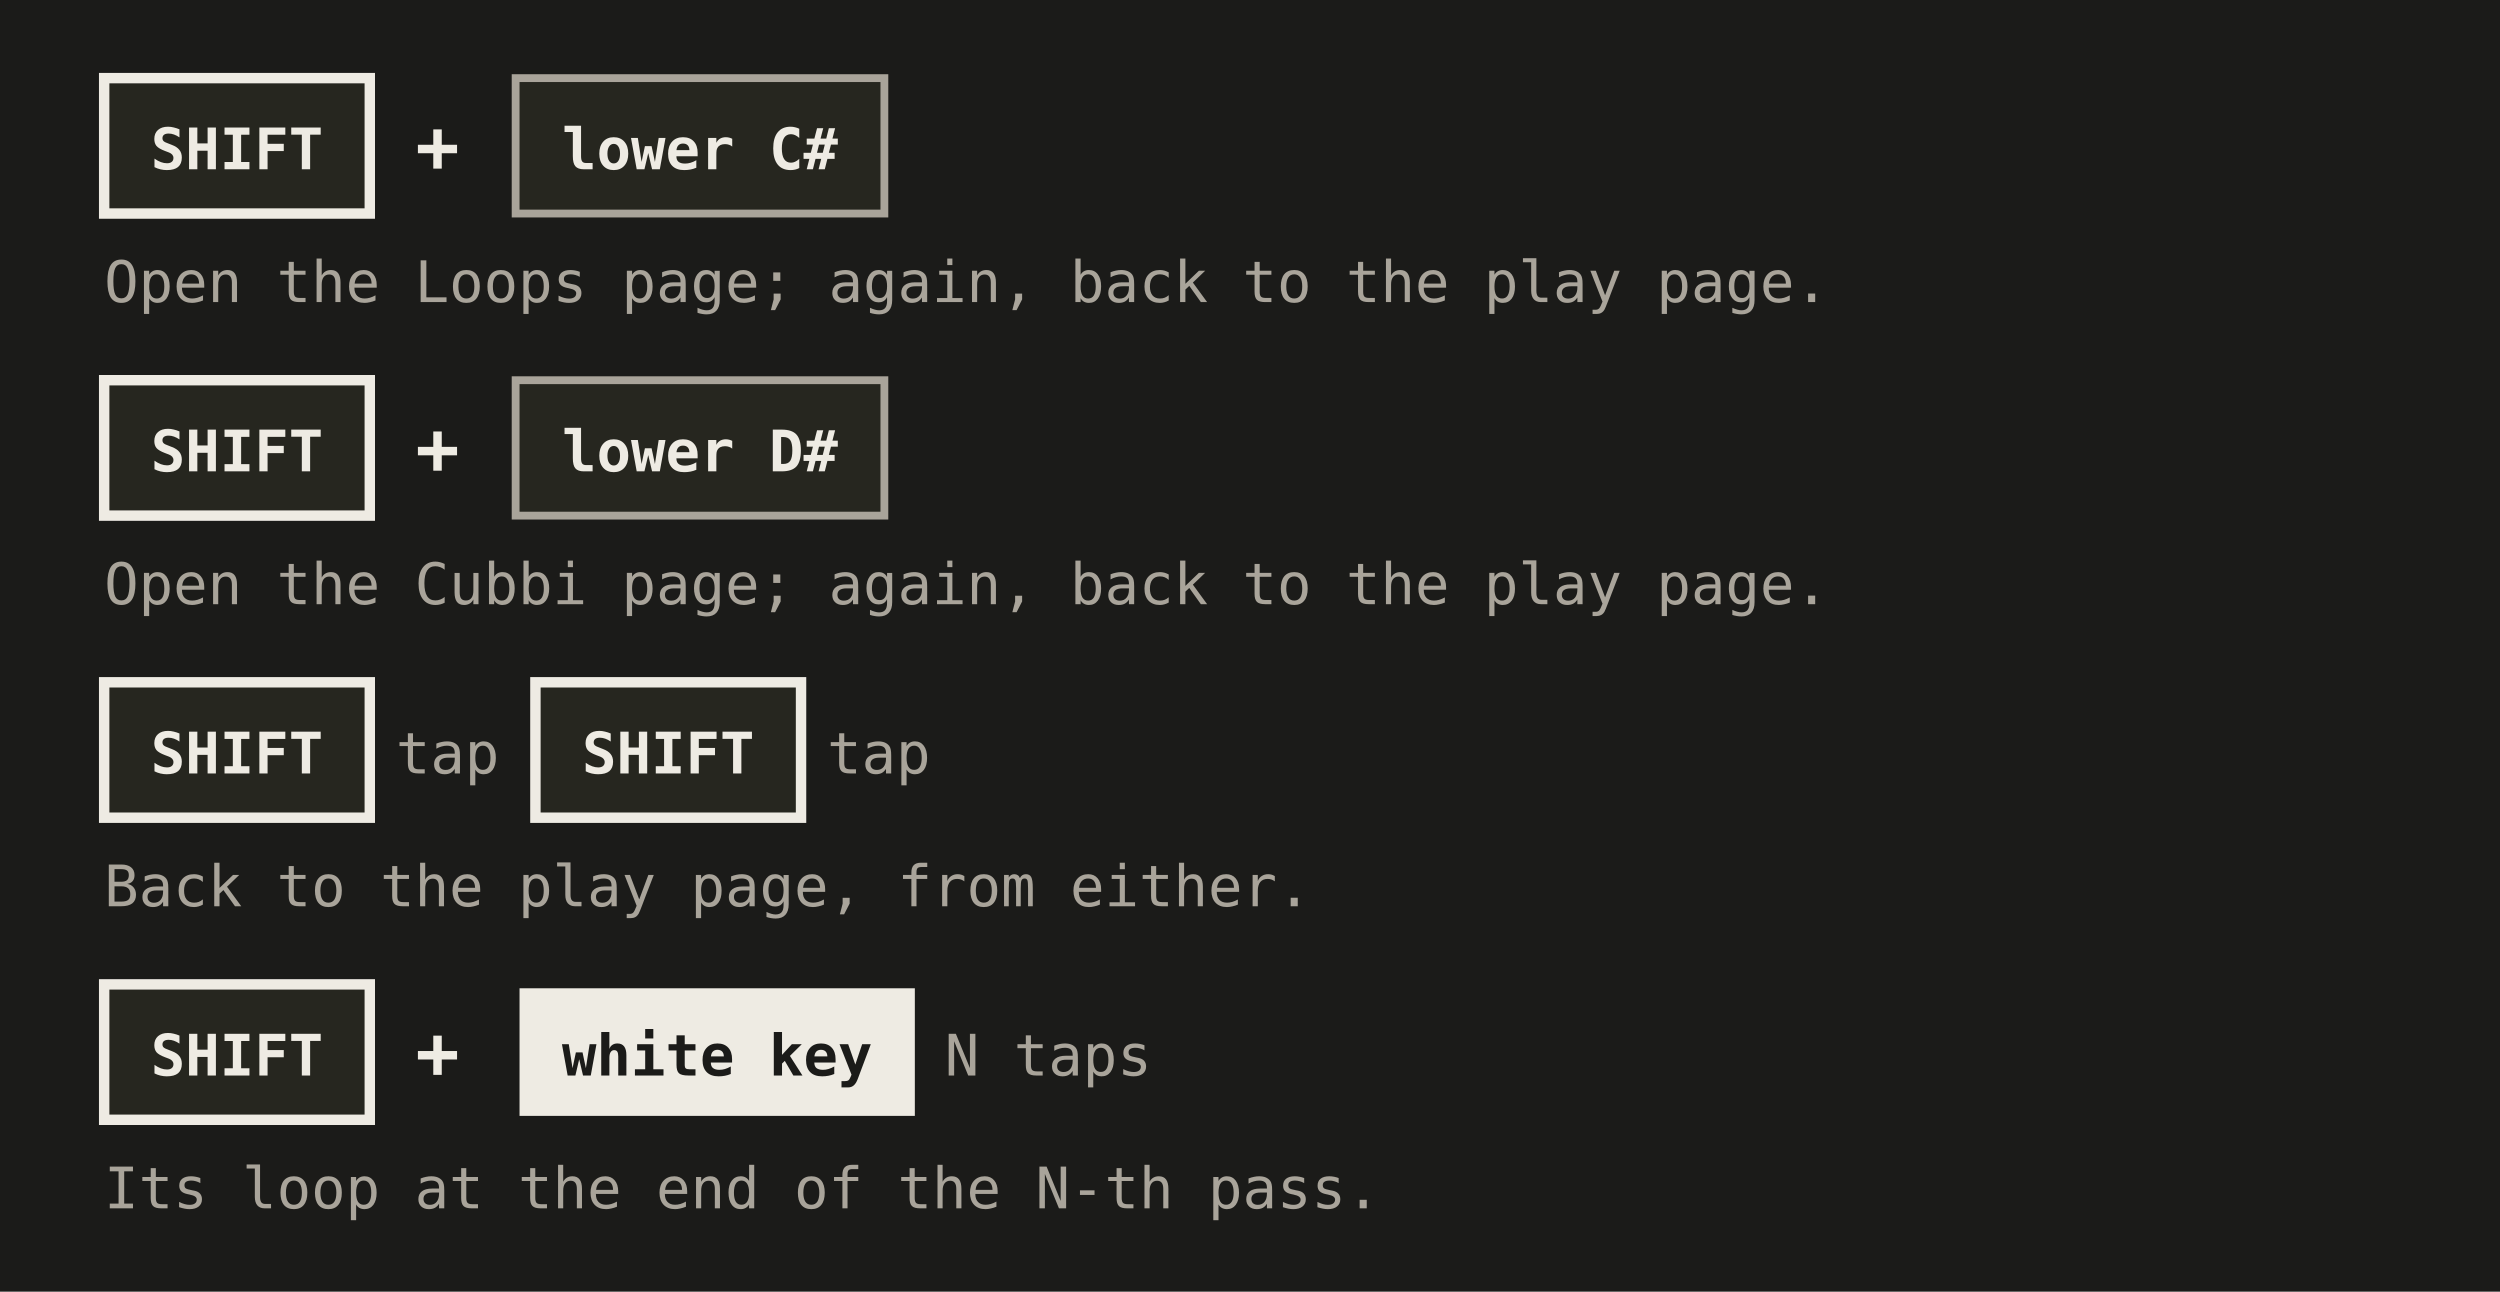
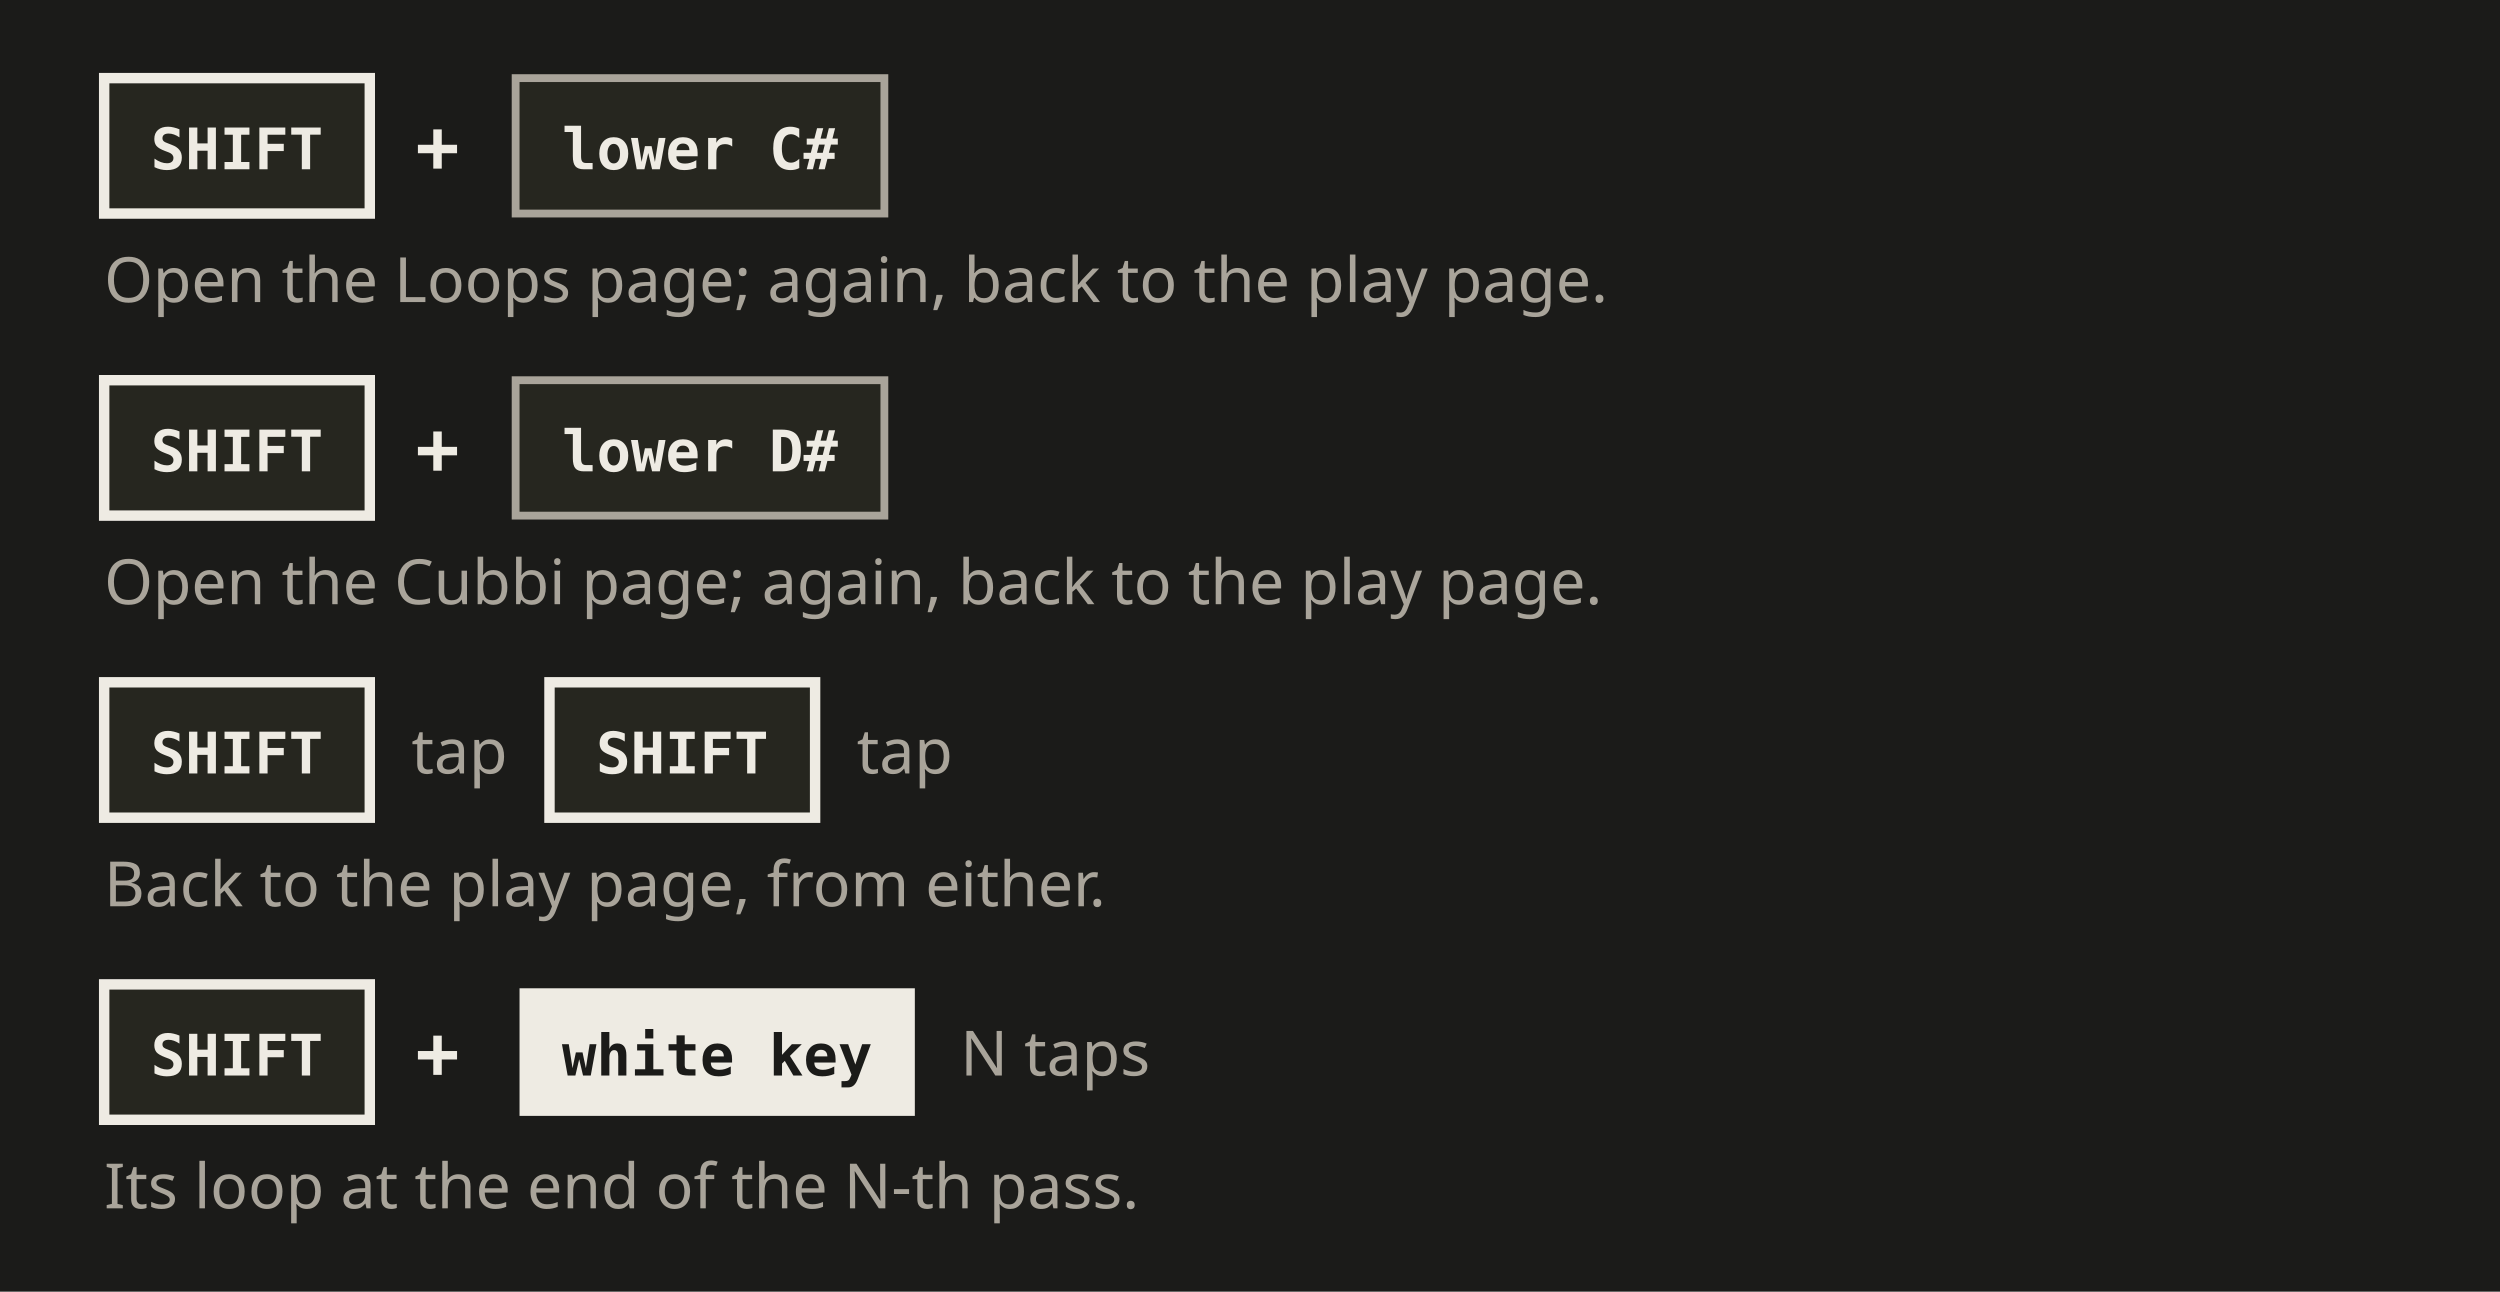
<svg xmlns="http://www.w3.org/2000/svg" viewBox="0 0 480 248" width="480" height="248" role="img" aria-labelledby="title desc">
-   <style>svg{font-size:12px}text{font-family:'IBM Plex Mono', ui-monospace, Menlo, monospace;fill:#EEEBE3;text-anchor:middle}.as{text-anchor:start}.ae{text-anchor:end}.m{fill:#A9A49A}.gt{fill:#1B1B19}.b{fill:none;stroke:#A9A49A;stroke-width:1.5}.bx{fill:none;stroke:#A9A49A;stroke-width:2}.ba{fill:#26261F;stroke:#EEEBE3;stroke-width:2}.la{fill:none;stroke:#EEEBE3;stroke-width:2}.ls{fill:none;stroke:#A9A49A;stroke-width:2}.lc{fill:none;stroke:#77736B;stroke-width:1.5;stroke-dasharray:5 4}.da{fill:#EEEBE3}.ds{fill:#A9A49A}.sw{stroke:#EEEBE3;stroke-width:2}.g{fill:#EEEBE3}.j{fill:#A9A49A}.wk{fill:#EEEBE3;stroke:#1B1B19;stroke-width:1.5}.dk{fill:#26261F;stroke:#A9A49A;stroke-width:1.5}.sk{fill:#A9A49A;stroke:#1B1B19;stroke-width:1.5}.led{fill:none;stroke:#A9A49A;stroke-width:1.5}</style>
+   <style>svg{font-size:12px}text{font-family:'IBM Plex Mono', ui-monospace, Menlo, monospace;fill:#EEEBE3;text-anchor:middle}.m,.sn{font-family:'IBM Plex Sans', system-ui, sans-serif}.m.mo{font-family:'IBM Plex Mono', ui-monospace, Menlo, monospace}.as{text-anchor:start}.ae{text-anchor:end}.m{fill:#A9A49A}.gt{fill:#1B1B19}.b{fill:none;stroke:#A9A49A;stroke-width:1.5}.bx{fill:none;stroke:#A9A49A;stroke-width:2}.ba{fill:#26261F;stroke:#EEEBE3;stroke-width:2}.la{fill:none;stroke:#EEEBE3;stroke-width:2}.ls{fill:none;stroke:#A9A49A;stroke-width:2}.lc{fill:none;stroke:#77736B;stroke-width:1.5;stroke-dasharray:5 4}.da{fill:#EEEBE3}.ds{fill:#A9A49A}.sw{stroke:#EEEBE3;stroke-width:2}.g{fill:#EEEBE3}.j{fill:#A9A49A}.wk{fill:#EEEBE3;stroke:#1B1B19;stroke-width:1.5}.dk{fill:#26261F;stroke:#A9A49A;stroke-width:1.5}.sk{fill:#A9A49A;stroke:#1B1B19;stroke-width:1.5}.led{fill:none;stroke:#A9A49A;stroke-width:1.5}</style>
  <defs>
    <marker id="ma" viewBox="0 0 10 10" refX="9" refY="5" markerWidth="9" markerHeight="9" markerUnits="userSpaceOnUse" orient="auto">
      <path d="M0,0L10,5L0,10z" fill="#EEEBE3" />
    </marker>
    <marker id="ms" viewBox="0 0 10 10" refX="9" refY="5" markerWidth="9" markerHeight="9" markerUnits="userSpaceOnUse" orient="auto">
      <path d="M0,0L10,5L0,10z" fill="#A9A49A" />
    </marker>
    <marker id="mc" viewBox="0 0 10 10" refX="9" refY="5" markerWidth="9" markerHeight="9" markerUnits="userSpaceOnUse" orient="auto">
      <path d="M0,0L10,5L0,10z" fill="#77736B" />
    </marker>
  </defs>
  <rect width="480" height="248" fill="#1B1B19" />
  <rect x="20" y="15" width="51" height="26" class="ba" />
  <text x="45.5" y="32.5" class="t" font-size="11" font-weight="600">SHIFT</text>
  <text x="84" y="33" class="t" font-size="14" font-weight="600">+</text>
  <rect x="99" y="15" width="70.8" height="26" class="dk" />
  <text x="134.4" y="32.5" class="t" font-size="11" font-weight="600">lower C#</text>
-   <text x="20" y="58" class="m as" font-size="11">Open the Loops page; again, back to the play page.</text>
+   <text x="20" y="58" class="m as">Open the Loops page; again, back to the play page.</text>
  <rect x="20" y="73" width="51" height="26" class="ba" />
  <text x="45.5" y="90.5" class="t" font-size="11" font-weight="600">SHIFT</text>
  <text x="84" y="91" class="t" font-size="14" font-weight="600">+</text>
  <rect x="99" y="73" width="70.8" height="26" class="dk" />
  <text x="134.4" y="90.5" class="t" font-size="11" font-weight="600">lower D#</text>
-   <text x="20" y="116" class="m as" font-size="11">Open the Cubbi page; again, back to the play page.</text>
+   <text x="20" y="116" class="m as">Open the Cubbi page; again, back to the play page.</text>
  <rect x="20" y="131" width="51" height="26" class="ba" />
  <text x="45.5" y="148.5" class="t" font-size="11" font-weight="600">SHIFT</text>
-   <text x="76" y="148.5" class="m as" font-size="11">tap</text>
-   <rect x="102.8" y="131" width="51" height="26" class="ba" />
-   <text x="128.3" y="148.5" class="t" font-size="11" font-weight="600">SHIFT</text>
-   <text x="158.8" y="148.5" class="m as" font-size="11">tap</text>
-   <text x="20" y="174" class="m as" font-size="11">Back to the play page, from either.</text>
+   <text x="79" y="148.5" class="m as">tap</text>
+   <rect x="105.5" y="131" width="51" height="26" class="ba" />
+   <text x="131" y="148.5" class="t" font-size="11" font-weight="600">SHIFT</text>
+   <text x="164.5" y="148.5" class="m as">tap</text>
+   <text x="20" y="174" class="m as">Back to the play page, from either.</text>
  <rect x="20" y="189" width="51" height="26" class="ba" />
  <text x="45.5" y="206.5" class="t" font-size="11" font-weight="600">SHIFT</text>
  <text x="84" y="207" class="t" font-size="14" font-weight="600">+</text>
  <rect x="99" y="189" width="77.4" height="26" class="wk" />
  <text x="137.7" y="206.5" class="gt" font-size="11" font-weight="600">white key</text>
-   <text x="181.4" y="206.5" class="m as" font-size="11">N taps</text>
-   <text x="20" y="232" class="m as" font-size="11">Its loop at the end of the N-th pass.</text>
+   <text x="184.4" y="206.5" class="m as">N taps</text>
+   <text x="20" y="232" class="m as">Its loop at the end of the N-th pass.</text>
</svg>
